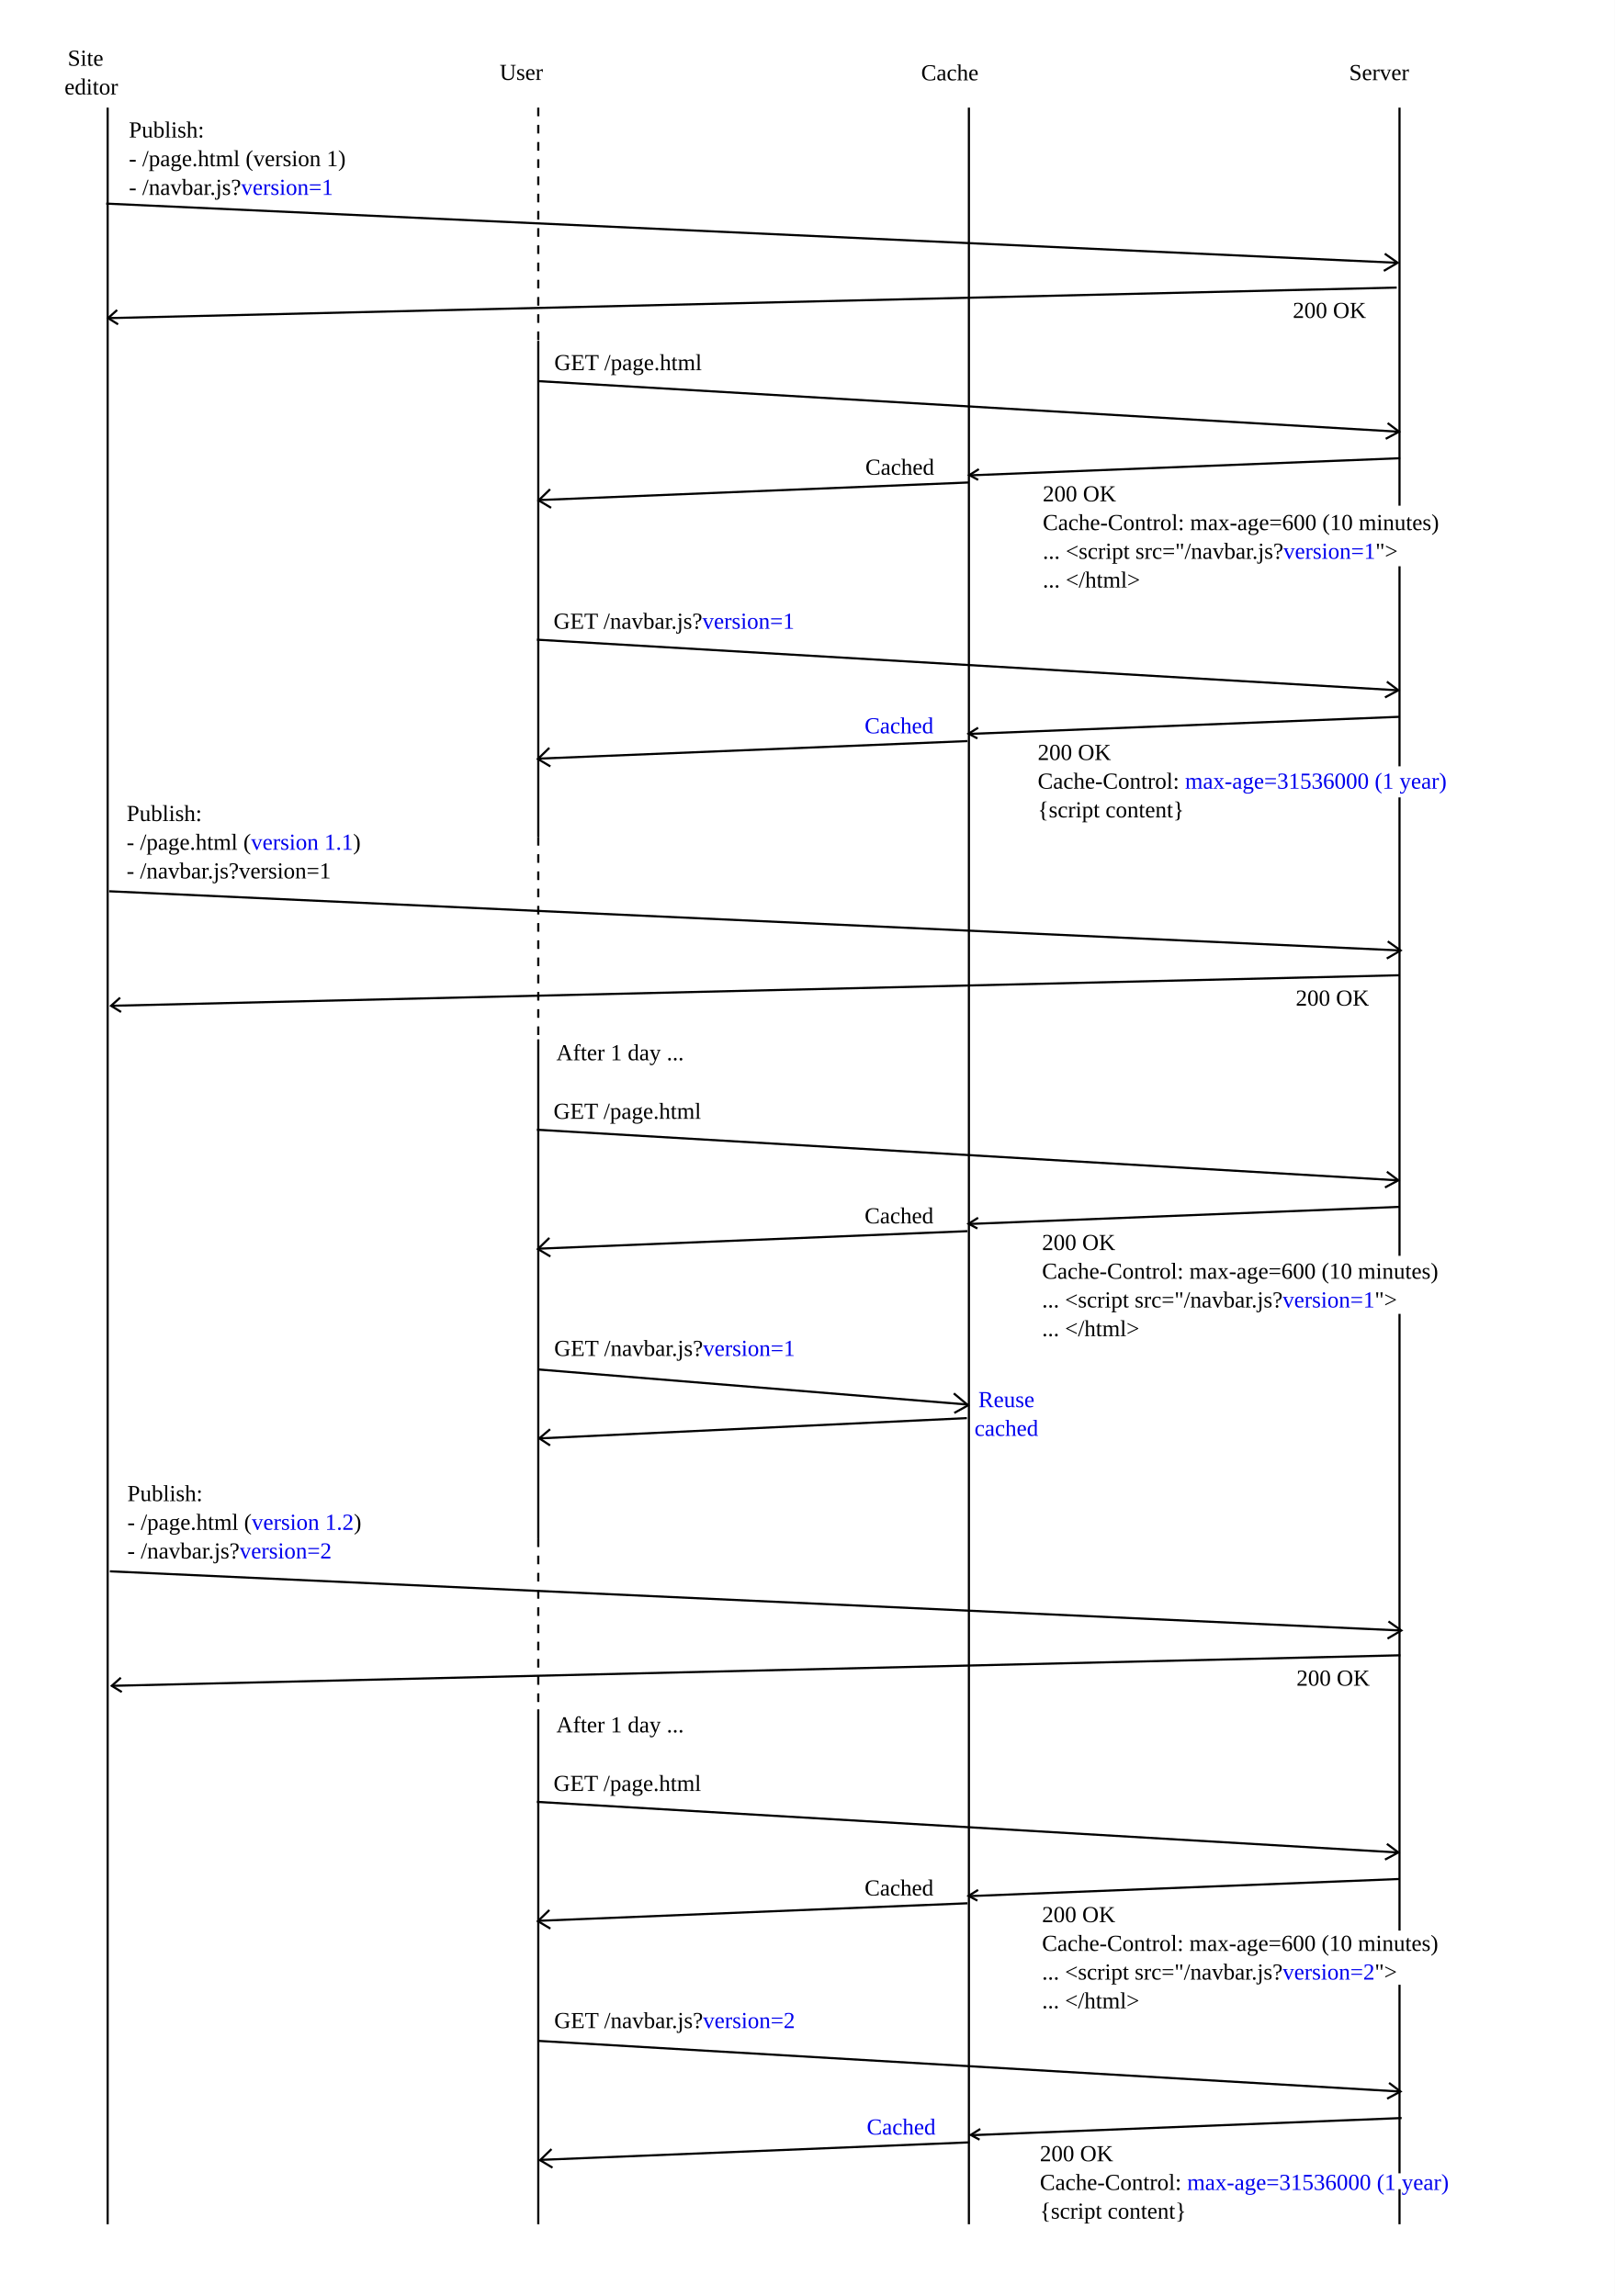
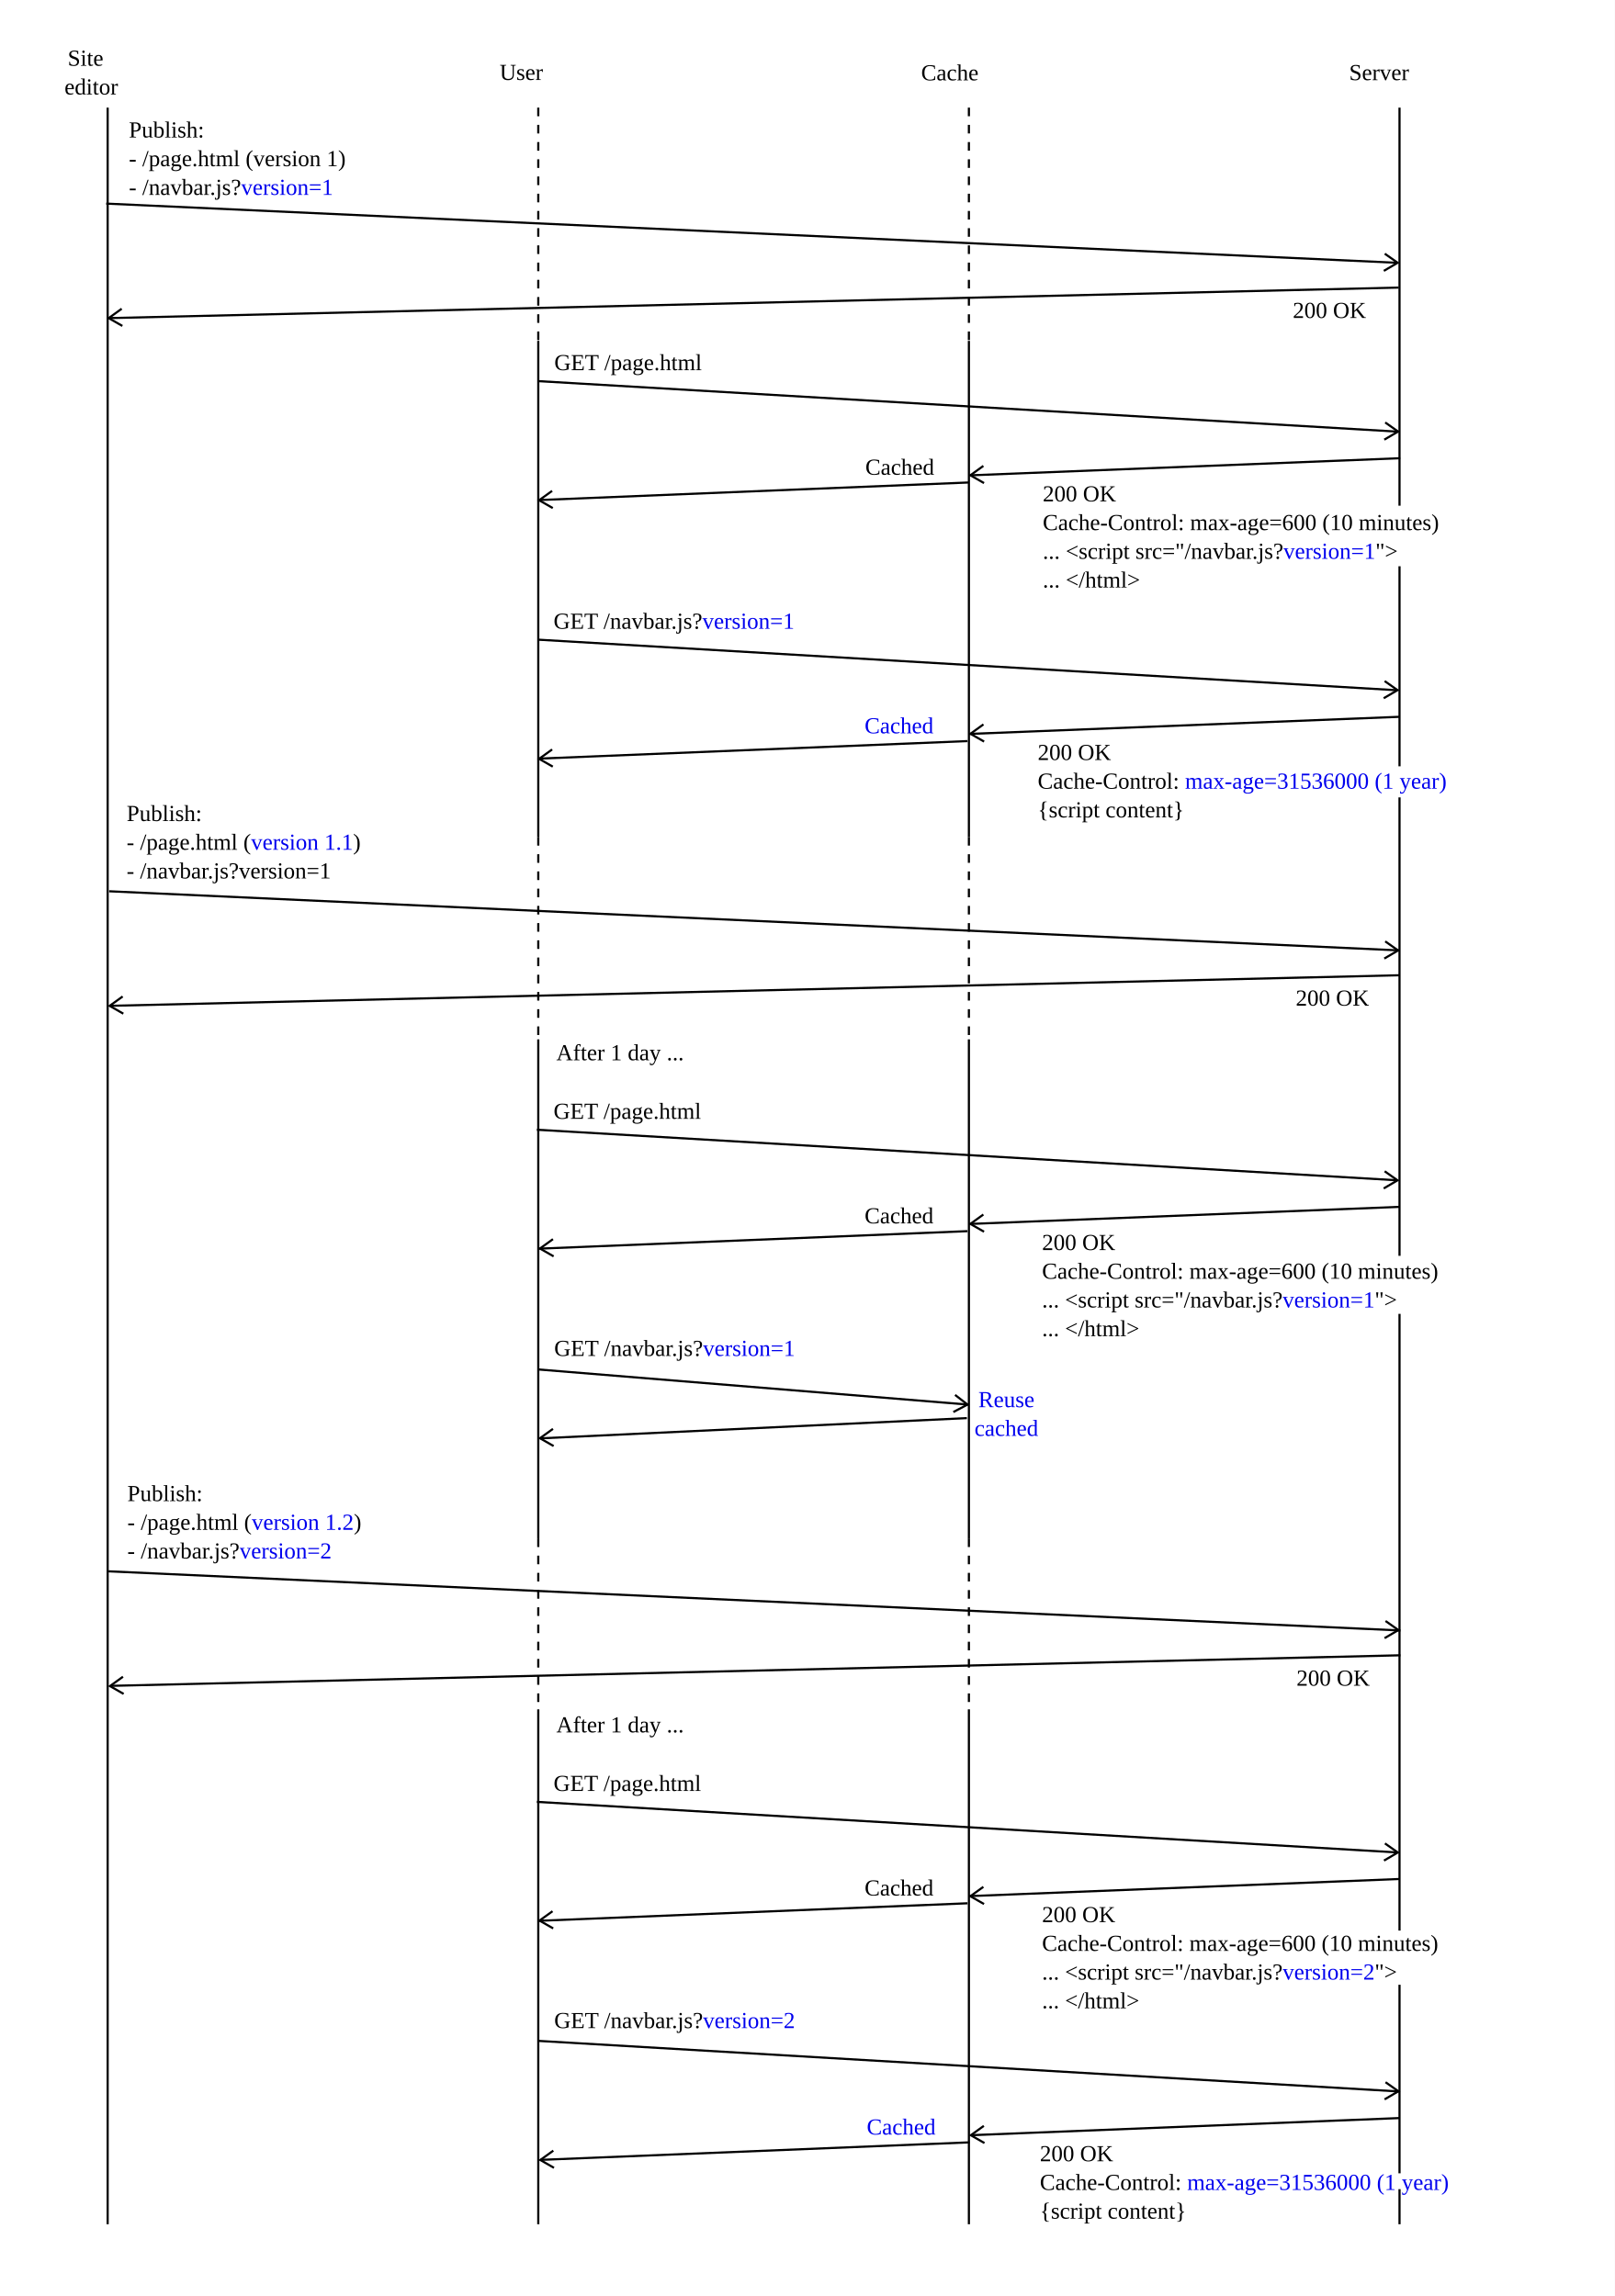
<svg xmlns="http://www.w3.org/2000/svg" width="1125" height="1600" viewBox="0 0 1125 1600" version="1.1" id="svg1">
  <defs id="defs1" />
  <g id="layer1">
    <rect style="fill:#ffffff;fill-opacity:1;stroke:none;stroke-width:1.577" id="rect1" width="1125" height="1600" x="0" y="0" ry="9.5229692e-14" />
    <path style="fill:none;stroke:#000000;stroke-width:1.5;stroke-dasharray:none;stroke-dashoffset:0" d="M 75,75 V 1550" id="path1" />
    <path style="fill:none;stroke:#000000;stroke-width:1.5;stroke-dasharray:none;stroke-dashoffset:0" d="M 375,1191.189 V 1550" id="path32" />
    <path style="fill:none;stroke:#000000;stroke-width:1.5;stroke-dasharray:6,6;stroke-dashoffset:0" d="m 375,1072.07 v 119.119" id="path31" />
    <path style="fill:none;stroke:#000000;stroke-width:1.5;stroke-dasharray:none;stroke-dashoffset:0" d="M 375,724.298 V 1072.07" id="path30" />
    <path style="fill:none;stroke:#000000;stroke-width:1.5;stroke-dasharray:6,6;stroke-dashoffset:0" d="M 375,583.272 V 724.298" id="path29" />
    <path style="fill:none;stroke:#000000;stroke-width:1.5;stroke-dasharray:none;stroke-dashoffset:0" d="M 375,237.55 V 583.272" id="path25" />
    <path style="fill:none;stroke:#000000;stroke-width:1.5;stroke-dasharray:6, 6;stroke-dashoffset:0" d="M 375,75 V 237.55" id="path1-7" />
+     <path style="fill:none;stroke:#000000;stroke-width:1.5;stroke-dasharray:none;stroke-dashoffset:0" d="M 675,1191.189 V 1550" id="path32-9" />
+     <path style="fill:none;stroke:#000000;stroke-width:1.5;stroke-dasharray:6, 6;stroke-dashoffset:0" d="m 675,1072.07 v 119.119" id="path31-5" />
+     <path style="fill:none;stroke:#000000;stroke-width:1.5;stroke-dasharray:none;stroke-dashoffset:0" d="M 675,724.298 V 1072.07" id="path30-7" />
+     <path style="fill:none;stroke:#000000;stroke-width:1.5;stroke-dasharray:6, 6;stroke-dashoffset:0" d="M 675,583.272 V 724.298" id="path29-6" />
+     <path style="fill:none;stroke:#000000;stroke-width:1.5;stroke-dasharray:none;stroke-dashoffset:0" d="M 675,237.55 V 583.272" id="path25-8" />
+     <path style="fill:none;stroke:#000000;stroke-width:1.5;stroke-dasharray:6, 6;stroke-dashoffset:0" d="M 675,75 V 237.55" id="path1-7-5" />
    <path style="fill:none;stroke:#000000;stroke-width:1.5;stroke-dasharray:none;stroke-dashoffset:0" d="M 975,75 V 1550" id="path1-1" />
-     <path style="fill:none;stroke:#000000;stroke-width:1.5;stroke-dasharray:none;stroke-dashoffset:0" d="M 675,75 V 1550" id="path1-5" />
    <text xml:space="preserve" style="font-size:16px;text-align:center;writing-mode:lr-tb;direction:ltr;text-anchor:middle;fill:#000000;fill-opacity:1;stroke:none;stroke-width:1.5;stroke-dasharray:none;stroke-dashoffset:0" x="73.591" y="45.823" id="text1">
      <tspan id="tspan1" x="73.591" y="45.823" style="font-size:16px;stroke-width:1.5">Site</tspan>
      <tspan x="73.591" y="65.823" id="tspan3" style="font-size:16px;stroke-width:1.5">editor</tspan>
    </text>
    <text xml:space="preserve" style="font-size:16px;text-align:center;writing-mode:lr-tb;direction:ltr;text-anchor:middle;fill:#000000;fill-opacity:1;stroke:none;stroke-width:1.5;stroke-dasharray:none;stroke-dashoffset:0" x="373.189" y="55.717" id="text1-6">
      <tspan x="373.189" y="55.717" id="tspan3-3" style="font-size:16px;stroke-width:1.5">User</tspan>
    </text>
    <text xml:space="preserve" style="font-size:16px;text-align:center;writing-mode:lr-tb;direction:ltr;text-anchor:middle;fill:#000000;fill-opacity:1;stroke:none;stroke-width:1.5;stroke-dasharray:none;stroke-dashoffset:0" x="671.719" y="55.979" id="text4">
      <tspan id="tspan4" x="671.719" y="55.979" style="font-size:16px;stroke-width:1.5">Cache</tspan>
    </text>
    <text xml:space="preserve" style="font-size:16px;text-align:center;writing-mode:lr-tb;direction:ltr;text-anchor:middle;fill:#000000;fill-opacity:1;stroke:none;stroke-width:1.5;stroke-dasharray:none;stroke-dashoffset:0" x="970.782" y="55.838" id="text5">
      <tspan id="tspan5" x="970.782" y="55.838" style="font-size:16px;stroke-width:1.5">Server</tspan>
    </text>
    <path style="fill:none;fill-opacity:1;stroke:#000000;stroke-width:1.5;stroke-dasharray:none;stroke-dashoffset:0;stroke-opacity:1" d="M 73.96,141.88 973.04,183.11" id="path5" />
    <path style="fill:none;fill-opacity:1;stroke:#000000;stroke-width:1.5;stroke-dasharray:none;stroke-dashoffset:0;stroke-opacity:1" d="m 964.062,188.762 9.642,-5.652 -8.977,-6.317" id="path6" />
-     <path style="fill:none;fill-opacity:1;stroke:#000000;stroke-width:1.5;stroke-dasharray:none;stroke-dashoffset:0;stroke-opacity:1" d="M 973.04,200.4 75.29,221.68" id="path7" />
-     <path style="fill:none;fill-opacity:1;stroke:#000000;stroke-width:1.5;stroke-dasharray:none;stroke-dashoffset:0;stroke-opacity:1" d="m 82.272,226.002 -6.982,-4.322 6.317,-5.652" id="path8" />
+     <path style="fill:none;fill-opacity:1;stroke:#000000;stroke-width:1.5;stroke-dasharray:none;stroke-dashoffset:0;stroke-opacity:1" d="M 974.441,200.4 75.29,221.68" id="path7" />
    <text xml:space="preserve" style="font-size:16px;text-align:start;writing-mode:lr-tb;direction:ltr;text-anchor:start;fill:#000000;fill-opacity:1;stroke:none;stroke-width:1.5;stroke-dasharray:none;stroke-dashoffset:0;stroke-opacity:1" x="89.79" y="95.798" id="text8">
      <tspan id="tspan8" x="89.79" y="95.798" style="stroke-width:1.5">Publish:</tspan>
      <tspan x="89.79" y="115.798" id="tspan2" style="stroke-width:1.5">- /page.html (version 1)</tspan>
      <tspan x="89.79" y="135.798" id="tspan6" style="stroke-width:1.5">- /navbar.js?<tspan style="fill:#0000ee;fill-opacity:1" id="tspan22">version=1</tspan>
      </tspan>
    </text>
    <text xml:space="preserve" style="font-size:16px;text-align:start;writing-mode:lr-tb;direction:ltr;text-anchor:start;fill:#000000;fill-opacity:1;stroke:none;stroke-width:1.5;stroke-dasharray:none;stroke-dashoffset:0;stroke-opacity:1" x="88.715" y="1046.056" id="text8-4">
      <tspan id="tspan8-0" x="88.715" y="1046.056" style="stroke-width:1.5">Publish:</tspan>
      <tspan x="88.715" y="1066.056" id="tspan2-5" style="stroke-width:1.5">- /page.html (<tspan style="fill:#0000ee;fill-opacity:1" id="tspan32">version 1.2</tspan>)</tspan>
      <tspan x="88.715" y="1086.056" id="tspan6-9" style="stroke-width:1.5">- /navbar.js?<tspan style="fill:#0000ee;fill-opacity:1" id="tspan25">version=2</tspan>
      </tspan>
    </text>
    <text xml:space="preserve" style="font-size:16px;text-align:start;writing-mode:lr-tb;direction:ltr;text-anchor:start;fill:#000000;fill-opacity:1;stroke:none;stroke-width:1.5;stroke-dasharray:none;stroke-dashoffset:0;stroke-opacity:1" x="386.156" y="257.954" id="text8-20">
      <tspan id="tspan8-1" x="386.156" y="257.954" style="stroke-width:1.5">GET /page.html</tspan>
    </text>
    <text xml:space="preserve" style="font-size:16px;text-align:start;writing-mode:lr-tb;direction:ltr;text-anchor:start;fill:#000000;fill-opacity:1;stroke:none;stroke-width:1.5;stroke-dasharray:none;stroke-dashoffset:0;stroke-opacity:1" x="387.572" y="738.846" id="text8-20-33">
      <tspan id="tspan8-1-5" x="387.572" y="738.846" style="stroke-width:1.5">After 1 day ...</tspan>
    </text>
    <text xml:space="preserve" style="font-size:16px;text-align:start;writing-mode:lr-tb;direction:ltr;text-anchor:start;fill:#000000;fill-opacity:1;stroke:none;stroke-width:1.5;stroke-dasharray:none;stroke-dashoffset:0;stroke-opacity:1" x="386.072" y="944.903" id="text8-20-4">
      <tspan id="tspan8-1-1" x="386.072" y="944.903" style="stroke-width:1.5">GET /navbar.js?<tspan style="fill:#0000ee;fill-opacity:1" id="tspan20">version=1</tspan>
      </tspan>
    </text>
    <text xml:space="preserve" style="font-size:16px;text-align:center;writing-mode:lr-tb;direction:ltr;text-anchor:middle;fill:#000000;fill-opacity:1;stroke:none;stroke-width:1.5;stroke-dasharray:none;stroke-dashoffset:0;stroke-opacity:1" x="936.195" y="221.58" id="text8-2">
      <tspan id="tspan8-5" x="936.195" y="221.58" style="stroke-width:1.5">200 OK</tspan>
    </text>
-     <path style="fill:none;fill-opacity:1;stroke:#000000;stroke-width:1.5;stroke-dasharray:none;stroke-dashoffset:0;stroke-opacity:1" d="m 76.534,1094.993 899.08,41.23" id="path5-7" />
-     <path style="fill:none;fill-opacity:1;stroke:#000000;stroke-width:1.5;stroke-dasharray:none;stroke-dashoffset:0;stroke-opacity:1" d="m 966.637,1141.876 9.643,-5.652 -8.977,-6.317" id="path6-2" />
+     <path style="fill:none;fill-opacity:1;stroke:#000000;stroke-width:1.5;stroke-dasharray:none;stroke-dashoffset:0;stroke-opacity:1" d="m 75.562,1094.993 900.052,41.23" id="path5-7" />
    <path style="fill:none;fill-opacity:1;stroke:#000000;stroke-width:1.5;stroke-dasharray:none;stroke-dashoffset:0;stroke-opacity:1" d="m 975.614,1153.513 -897.75,21.28" id="path7-2" />
-     <path style="fill:none;fill-opacity:1;stroke:#000000;stroke-width:1.5;stroke-dasharray:none;stroke-dashoffset:0;stroke-opacity:1" d="m 84.847,1179.116 -6.982,-4.322 6.317,-5.652" id="path8-8" />
    <text xml:space="preserve" style="font-size:16px;text-align:center;writing-mode:lr-tb;direction:ltr;text-anchor:middle;fill:#000000;fill-opacity:1;stroke:none;stroke-width:1.5;stroke-dasharray:none;stroke-dashoffset:0;stroke-opacity:1" x="938.769" y="1174.694" id="text8-2-0">
      <tspan id="tspan8-5-7" x="938.769" y="1174.694" style="stroke-width:1.5">200 OK</tspan>
    </text>
    <text xml:space="preserve" style="font-size:16px;text-align:start;writing-mode:lr-tb;direction:ltr;text-anchor:start;fill:#000000;fill-opacity:1;stroke:none;stroke-width:1.5;stroke-dasharray:none;stroke-dashoffset:0;stroke-opacity:1" x="88.215" y="572.156" id="text8-4-8">
      <tspan id="tspan8-0-8" x="88.215" y="572.156" style="stroke-width:1.5">Publish:</tspan>
      <tspan x="88.215" y="592.156" id="tspan2-5-3" style="stroke-width:1.5">- /page.html (<tspan style="fill:#0000ee;fill-opacity:1" id="tspan9">version 1.1</tspan>)</tspan>
      <tspan x="88.215" y="612.156" id="tspan6-9-8" style="stroke-width:1.5">- /navbar.js?version=1</tspan>
    </text>
    <path style="fill:none;fill-opacity:1;stroke:#000000;stroke-width:1.5;stroke-dasharray:none;stroke-dashoffset:0;stroke-opacity:1" d="m 76.034,621.093 899.08,41.23" id="path5-7-5" />
-     <path style="fill:none;fill-opacity:1;stroke:#000000;stroke-width:1.5;stroke-dasharray:none;stroke-dashoffset:0;stroke-opacity:1" d="m 966.137,667.976 9.643,-5.652 -8.977,-6.317" id="path6-2-3" />
    <path style="fill:none;fill-opacity:1;stroke:#000000;stroke-width:1.5;stroke-dasharray:none;stroke-dashoffset:0;stroke-opacity:1" d="m 975.114,679.613 -897.75,21.28" id="path7-2-5" />
-     <path style="fill:none;fill-opacity:1;stroke:#000000;stroke-width:1.5;stroke-dasharray:none;stroke-dashoffset:0;stroke-opacity:1" d="m 84.347,705.216 -6.982,-4.322 6.317,-5.652" id="path8-8-4" />
    <text xml:space="preserve" style="font-size:16px;text-align:center;writing-mode:lr-tb;direction:ltr;text-anchor:middle;fill:#000000;fill-opacity:1;stroke:none;stroke-width:1.5;stroke-dasharray:none;stroke-dashoffset:0;stroke-opacity:1" x="938.269" y="700.793" id="text8-2-0-3">
      <tspan id="tspan8-5-7-6" x="938.269" y="700.793" style="stroke-width:1.5">200 OK</tspan>
    </text>
    <text xml:space="preserve" style="font-size:16px;text-align:center;writing-mode:lr-tb;direction:ltr;text-anchor:middle;fill:#000000;fill-opacity:1;stroke:none;stroke-width:1.5;stroke-dasharray:none;stroke-dashoffset:0;stroke-opacity:1" x="636.846" y="330.815" id="text8-2-7">
      <tspan id="tspan8-5-8" x="636.846" y="330.815" style="fill:#000000;fill-opacity:1;stroke-width:1.5">Cached</tspan>
    </text>
    <text xml:space="preserve" style="font-size:16px;text-align:center;writing-mode:lr-tb;direction:ltr;text-anchor:middle;fill:#0000ee;fill-opacity:1;stroke:none;stroke-width:1.5;stroke-dasharray:none;stroke-dashoffset:0;stroke-opacity:1" x="715.115" y="980.609" id="text8-2-7-8">
      <tspan id="tspan8-5-8-8" x="715.115" y="980.609" style="fill:#0000ee;fill-opacity:1;stroke-width:1.5">Reuse</tspan>
      <tspan x="715.115" y="1000.609" id="tspan23" style="fill:#0000ee;fill-opacity:1;stroke-width:1.5">cached</tspan>
      <tspan x="715.115" y="1020.609" id="tspan24" style="fill:#0000ee;fill-opacity:1;stroke-width:1.5" />
    </text>
    <path style="fill:none;fill-opacity:1;stroke:#000000;stroke-width:1.5;stroke-dasharray:none;stroke-dashoffset:0;stroke-opacity:1" d="m 374.54,265.57 599.497,35.245" id="path9" />
-     <path style="fill:none;fill-opacity:1;stroke:#000000;stroke-width:1.5;stroke-dasharray:none;stroke-dashoffset:0;stroke-opacity:1" d="m 965.392,305.802 9.31,-4.987 -7.98,-5.985" id="path10" />
    <path style="fill:none;fill-opacity:1;stroke:#000000;stroke-width:1.5;stroke-dasharray:none;stroke-dashoffset:0;stroke-opacity:1" d="M 975.485,319.312 675.724,331.243" id="path12" />
-     <path style="fill:none;fill-opacity:1;stroke:#000000;stroke-width:1.5;stroke-dasharray:none;stroke-dashoffset:0;stroke-opacity:1" d="m 681.437,334.397 -6.151,-3.325 6.65,-4.156" id="path13" />
    <rect style="fill:#ffffff;fill-opacity:1;stroke:none;stroke-width:2.79" id="rect25" width="8.385" height="42.194" x="971.008" y="352.4" />
    <rect style="fill:#ffffff;fill-opacity:1;stroke:none;stroke-width:1.999" id="rect25-3" width="8.385" height="21.656" x="970.104" y="534.016" />
    <text xml:space="preserve" style="font-size:16px;text-align:start;writing-mode:lr-tb;direction:ltr;text-anchor:start;fill:#000000;fill-opacity:1;stroke:none;stroke-width:1.5;stroke-dasharray:none;stroke-dashoffset:0;stroke-opacity:1" x="726.447" y="349.407" id="text13">
      <tspan id="tspan13" x="726.447" y="349.407" style="stroke-width:1.5">200 OK</tspan>
      <tspan x="726.447" y="369.407" id="tspan15" style="stroke-width:1.5">Cache-Control: max-age=600 (10 minutes)</tspan>
      <tspan x="726.447" y="389.407" id="tspan11" style="stroke-width:1.5">... &lt;script src="/navbar.js?<tspan style="fill:#0000ee;fill-opacity:1" id="tspan18">version=1</tspan>"&gt;</tspan>
      <tspan x="726.447" y="409.407" id="tspan10" style="stroke-width:1.5">... &lt;/html&gt;</tspan>
      <tspan x="726.447" y="429.407" id="tspan17" style="stroke-width:1.5" />
      <tspan x="726.447" y="449.407" id="tspan16" style="stroke-width:1.5" />
    </text>
    <path style="fill:none;fill-opacity:1;stroke:#000000;stroke-width:1.5;stroke-dasharray:none;stroke-dashoffset:0;stroke-opacity:1" d="M 674.54,336.24 375.476,348.466" id="path18" />
-     <path style="fill:none;fill-opacity:1;stroke:#000000;stroke-width:1.5;stroke-dasharray:none;stroke-dashoffset:0;stroke-opacity:1" d="m 383.94,353.874 -8.699,-5.172 7.994,-7.759" id="path19" />
    <text xml:space="preserve" style="font-size:16px;text-align:start;writing-mode:lr-tb;direction:ltr;text-anchor:start;fill:#000000;fill-opacity:1;stroke:none;stroke-width:1.5;stroke-dasharray:none;stroke-dashoffset:0;stroke-opacity:1" x="385.64" y="779.656" id="text8-20-8">
      <tspan id="tspan8-1-2" x="385.64" y="779.656" style="stroke-width:1.5">GET /page.html</tspan>
    </text>
    <text xml:space="preserve" style="font-size:16px;text-align:center;writing-mode:lr-tb;direction:ltr;text-anchor:middle;fill:#000000;fill-opacity:1;stroke:none;stroke-width:1.5;stroke-dasharray:none;stroke-dashoffset:0;stroke-opacity:1" x="636.33" y="852.518" id="text8-2-7-5">
      <tspan id="tspan8-5-8-36" x="636.33" y="852.518" style="fill:#000000;fill-opacity:1;stroke-width:1.5">Cached</tspan>
    </text>
    <path style="fill:none;fill-opacity:1;stroke:#000000;stroke-width:1.5;stroke-dasharray:none;stroke-dashoffset:0;stroke-opacity:1" d="M 374.024,787.272 973.521,822.517" id="path9-1" />
-     <path style="fill:none;fill-opacity:1;stroke:#000000;stroke-width:1.5;stroke-dasharray:none;stroke-dashoffset:0;stroke-opacity:1" d="m 964.876,827.505 9.31,-4.987 -7.98,-5.985" id="path10-8" />
+     <path style="fill:none;fill-opacity:1;stroke:#000000;stroke-width:1.5;stroke-dasharray:none;stroke-dashoffset:0;stroke-opacity:1" d="m 963.98,828.18 9.642,-5.652 -8.977,-6.317" id="path6-64" />
    <path style="fill:none;fill-opacity:1;stroke:#000000;stroke-width:1.5;stroke-dasharray:none;stroke-dashoffset:0;stroke-opacity:1" d="M 974.969,841.014 675.208,852.945" id="path12-6" />
-     <path style="fill:none;fill-opacity:1;stroke:#000000;stroke-width:1.5;stroke-dasharray:none;stroke-dashoffset:0;stroke-opacity:1" d="m 680.921,856.1 -6.151,-3.325 6.65,-4.156" id="path13-2" />
    <rect style="fill:#ffffff;fill-opacity:1;stroke:none;stroke-width:2.731" id="rect25-7" width="8.385" height="40.437" x="970.657" y="875.143" />
    <text xml:space="preserve" style="font-size:16px;text-align:start;writing-mode:lr-tb;direction:ltr;text-anchor:start;fill:#000000;fill-opacity:1;stroke:none;stroke-width:1.5;stroke-dasharray:none;stroke-dashoffset:0;stroke-opacity:1" x="725.931" y="871.109" id="text13-1">
      <tspan id="tspan13-4" x="725.931" y="871.109" style="stroke-width:1.5">200 OK</tspan>
      <tspan x="725.931" y="891.109" id="tspan15-91" style="stroke-width:1.5">Cache-Control: max-age=600 (10 minutes)</tspan>
      <tspan x="725.931" y="911.109" id="tspan11-5" style="stroke-width:1.5">... &lt;script src="/navbar.js?<tspan style="fill:#0000ee;fill-opacity:1" id="tspan27">version=1</tspan>"&gt;</tspan>
      <tspan x="725.931" y="931.109" id="tspan10-0" style="stroke-width:1.5">... &lt;/html&gt;</tspan>
      <tspan x="725.931" y="951.109" id="tspan17-3" style="stroke-width:1.5" />
      <tspan x="725.931" y="971.109" id="tspan16-6" style="stroke-width:1.5" />
    </text>
    <path style="fill:none;fill-opacity:1;stroke:#000000;stroke-width:1.5;stroke-dasharray:none;stroke-dashoffset:0;stroke-opacity:1" d="M 674.024,857.943 374.96,870.168" id="path18-49" />
-     <path style="fill:none;fill-opacity:1;stroke:#000000;stroke-width:1.5;stroke-dasharray:none;stroke-dashoffset:0;stroke-opacity:1" d="m 383.424,875.576 -8.699,-5.172 7.994,-7.759" id="path19-2" />
    <text xml:space="preserve" style="font-size:16px;text-align:start;writing-mode:lr-tb;direction:ltr;text-anchor:start;fill:#000000;fill-opacity:1;stroke:none;stroke-width:1.5;stroke-dasharray:none;stroke-dashoffset:0;stroke-opacity:1" x="387.572" y="1207.234" id="text8-20-33-2">
      <tspan id="tspan8-1-5-8" x="387.572" y="1207.234" style="stroke-width:1.5">After 1 day ...</tspan>
    </text>
    <text xml:space="preserve" style="font-size:10.667px;text-align:start;writing-mode:lr-tb;direction:ltr;text-anchor:start;white-space:pre;inline-size:140.745;display:inline;fill:#000000;fill-opacity:1;stroke:none;stroke-width:1;stroke-dasharray:none;stroke-dashoffset:0;stroke-opacity:1" x="307.381" y="865.528" id="text8-20-4-87" transform="matrix(1.5,0,0,1.5,-75,115)">
-       <tspan x="307.381" y="865.528" id="tspan30">GET /navbar.js?<tspan style="fill:#0000ee" id="tspan29">version=2</tspan>
+       <tspan x="307.381" y="865.528" id="tspan26">GET /navbar.js?<tspan style="fill:#0000ee" id="tspan14">version=2</tspan>
      </tspan>
    </text>
    <text xml:space="preserve" style="font-size:16px;text-align:start;writing-mode:lr-tb;direction:ltr;text-anchor:start;fill:#000000;fill-opacity:1;stroke:none;stroke-width:1.5;stroke-dasharray:none;stroke-dashoffset:0;stroke-opacity:1" x="385.64" y="1248.044" id="text8-20-8-8">
      <tspan id="tspan8-1-2-1" x="385.64" y="1248.044" style="stroke-width:1.5">GET /page.html</tspan>
    </text>
    <text xml:space="preserve" style="font-size:16px;text-align:center;writing-mode:lr-tb;direction:ltr;text-anchor:middle;fill:#000000;fill-opacity:1;stroke:none;stroke-width:1.5;stroke-dasharray:none;stroke-dashoffset:0;stroke-opacity:1" x="636.33" y="1320.906" id="text8-2-7-5-2">
      <tspan id="tspan8-5-8-36-5" x="636.33" y="1320.906" style="fill:#000000;fill-opacity:1;stroke-width:1.5">Cached</tspan>
    </text>
    <path style="fill:none;fill-opacity:1;stroke:#000000;stroke-width:1.5;stroke-dasharray:none;stroke-dashoffset:0;stroke-opacity:1" d="m 374.024,1255.66 599.497,35.245" id="path9-1-7" />
-     <path style="fill:none;fill-opacity:1;stroke:#000000;stroke-width:1.5;stroke-dasharray:none;stroke-dashoffset:0;stroke-opacity:1" d="m 964.876,1295.893 9.31,-4.987 -7.98,-5.985" id="path10-8-4" />
    <path style="fill:none;fill-opacity:1;stroke:#000000;stroke-width:1.5;stroke-dasharray:none;stroke-dashoffset:0;stroke-opacity:1" d="m 974.969,1309.403 -299.761,11.931" id="path12-6-4" />
-     <path style="fill:none;fill-opacity:1;stroke:#000000;stroke-width:1.5;stroke-dasharray:none;stroke-dashoffset:0;stroke-opacity:1" d="m 680.921,1324.488 -6.151,-3.325 6.65,-4.156" id="path13-2-4" />
    <rect style="fill:#ffffff;fill-opacity:1;stroke:none;stroke-width:2.639" id="rect25-4" width="8.385" height="37.744" x="970.5" y="1345.355" />
    <rect style="fill:#ffffff;fill-opacity:1;stroke:none;stroke-width:1.427" id="rect25-5" width="8.385" height="11.045" x="970.5" y="1514.5" />
    <text xml:space="preserve" style="font-size:16px;text-align:start;writing-mode:lr-tb;direction:ltr;text-anchor:start;fill:#000000;fill-opacity:1;stroke:none;stroke-width:1.5;stroke-dasharray:none;stroke-dashoffset:0;stroke-opacity:1" x="725.931" y="1339.497" id="text13-1-4">
      <tspan id="tspan13-4-4" x="725.931" y="1339.497" style="stroke-width:1.5">200 OK</tspan>
      <tspan x="725.931" y="1359.497" id="tspan15-91-9" style="stroke-width:1.5">Cache-Control: max-age=600 (10 minutes)</tspan>
      <tspan x="725.931" y="1379.497" id="tspan11-5-3" style="stroke-width:1.5">... &lt;script src="/navbar.js?<tspan style="fill:#0000ee;fill-opacity:1" id="tspan28">version=2</tspan>"&gt;</tspan>
      <tspan x="725.931" y="1399.497" id="tspan10-0-0" style="stroke-width:1.5">... &lt;/html&gt;</tspan>
      <tspan x="725.931" y="1419.497" id="tspan17-3-7" style="stroke-width:1.5" />
      <tspan x="725.931" y="1439.497" id="tspan16-6-7" style="stroke-width:1.5" />
    </text>
    <path style="fill:none;fill-opacity:1;stroke:#000000;stroke-width:1.5;stroke-dasharray:none;stroke-dashoffset:0;stroke-opacity:1" d="m 674.024,1326.331 -299.064,12.226" id="path18-49-8" />
-     <path style="fill:none;fill-opacity:1;stroke:#000000;stroke-width:1.5;stroke-dasharray:none;stroke-dashoffset:0;stroke-opacity:1" d="m 383.424,1343.964 -8.699,-5.173 7.994,-7.759" id="path19-2-7" />
    <text xml:space="preserve" style="font-size:16px;text-align:start;writing-mode:lr-tb;direction:ltr;text-anchor:start;fill:#000000;fill-opacity:1;stroke:none;stroke-width:1.5;stroke-dasharray:none;stroke-dashoffset:0;stroke-opacity:1" x="385.64" y="438.156" id="text8-20-3">
      <tspan id="tspan8-1-9" x="385.64" y="438.156" style="stroke-width:1.5">GET /navbar.js?<tspan style="fill:#0000ee;fill-opacity:1" id="tspan19">version=1</tspan>
      </tspan>
    </text>
    <text xml:space="preserve" style="font-size:16px;text-align:center;writing-mode:lr-tb;direction:ltr;text-anchor:middle;fill:#0000ee;fill-opacity:1;stroke:none;stroke-width:1.5;stroke-dasharray:none;stroke-dashoffset:0;stroke-opacity:1" x="636.33" y="511.018" id="text8-2-7-3">
      <tspan id="tspan8-5-8-9" x="636.33" y="511.018" style="fill:#0000ee;fill-opacity:1;stroke-width:1.5">Cached</tspan>
    </text>
-     <path style="fill:none;fill-opacity:1;stroke:#000000;stroke-width:1.5;stroke-dasharray:none;stroke-dashoffset:0;stroke-opacity:1" d="M 374.024,445.772 973.521,481.017" id="path9-67" />
-     <path style="fill:none;fill-opacity:1;stroke:#000000;stroke-width:1.5;stroke-dasharray:none;stroke-dashoffset:0;stroke-opacity:1" d="m 964.876,486.005 9.31,-4.987 -7.98,-5.985" id="path10-9" />
+     <path style="fill:none;fill-opacity:1;stroke:#000000;stroke-width:1.5;stroke-dasharray:none;stroke-dashoffset:0;stroke-opacity:1" d="M 374.995,445.772 973.521,481.017" id="path9-67" />
    <path style="fill:none;fill-opacity:1;stroke:#000000;stroke-width:1.5;stroke-dasharray:none;stroke-dashoffset:0;stroke-opacity:1" d="M 974.969,499.514 675.208,511.445" id="path12-9" />
-     <path style="fill:none;fill-opacity:1;stroke:#000000;stroke-width:1.5;stroke-dasharray:none;stroke-dashoffset:0;stroke-opacity:1" d="m 680.921,514.6 -6.151,-3.325 6.65,-4.156" id="path13-7" />
    <text xml:space="preserve" style="font-size:16px;text-align:start;writing-mode:lr-tb;direction:ltr;text-anchor:start;fill:#000000;fill-opacity:1;stroke:none;stroke-width:1.5;stroke-dasharray:none;stroke-dashoffset:0;stroke-opacity:1" x="722.931" y="529.609" id="text13-6">
      <tspan id="tspan13-93" x="722.931" y="529.609" style="stroke-width:1.5">200 OK</tspan>
      <tspan x="722.931" y="549.609" id="tspan14-5" style="stroke-width:1.5">Cache-Control: <tspan style="fill:#0000ee;fill-opacity:1" id="tspan12">max-age=31536000 (1 year)</tspan>
      </tspan>
      <tspan x="722.931" y="569.609" id="tspan10-6" style="stroke-width:1.5">{script content}</tspan>
      <tspan x="722.931" y="589.609" id="tspan17-5" style="stroke-width:1.5" />
      <tspan x="722.931" y="609.609" id="tspan16-825" style="stroke-width:1.5" />
    </text>
    <path style="fill:none;fill-opacity:1;stroke:#000000;stroke-width:1.5;stroke-dasharray:none;stroke-dashoffset:0;stroke-opacity:1" d="M 674.024,516.443 374.96,528.668" id="path18-44" />
-     <path style="fill:none;fill-opacity:1;stroke:#000000;stroke-width:1.5;stroke-dasharray:none;stroke-dashoffset:0;stroke-opacity:1" d="m 383.424,534.076 -8.699,-5.172 7.994,-7.759" id="path19-1" />
    <path style="fill:none;fill-opacity:1;stroke:#000000;stroke-width:1.5;stroke-dasharray:none;stroke-dashoffset:0;stroke-opacity:1" d="m 375.476,954.368 299.064,24.452" id="path20" />
-     <path style="fill:none;fill-opacity:1;stroke:#000000;stroke-width:1.5;stroke-dasharray:none;stroke-dashoffset:0;stroke-opacity:1" d="m 664.812,984.632 9.642,-5.32 -9.975,-8.312" id="path21" />
    <path style="fill:none;fill-opacity:1;stroke:#000000;stroke-width:1.5;stroke-dasharray:none;stroke-dashoffset:0;stroke-opacity:1" d="M 673.6,988.224 376.417,1002.331" id="path22" />
-     <path style="fill:none;fill-opacity:1;stroke:#000000;stroke-width:1.5;stroke-dasharray:none;stroke-dashoffset:0;stroke-opacity:1" d="m 383.235,1007.268 -7.524,-4.937 7.524,-6.348" id="path23" />
    <text xml:space="preserve" style="font-size:13.333px;text-align:start;writing-mode:lr-tb;direction:ltr;text-anchor:start;fill:none;stroke:#000000" x="336.933" y="219.893" id="text7">
      <tspan id="tspan7" x="336.933" y="219.893" />
    </text>
    <text xml:space="preserve" style="font-size:16px;text-align:center;writing-mode:lr-tb;direction:ltr;text-anchor:middle;fill:#0000ee;fill-opacity:1;stroke:none;stroke-width:1.5;stroke-dasharray:none;stroke-dashoffset:0;stroke-opacity:1" x="637.83" y="1487.494" id="text8-2-7-3-8">
      <tspan id="tspan8-5-8-9-2" x="637.83" y="1487.494" style="fill:#0000ee;fill-opacity:1;stroke-width:1.5">Cached</tspan>
    </text>
    <path style="fill:none;fill-opacity:1;stroke:#000000;stroke-width:1.5;stroke-dasharray:none;stroke-dashoffset:0;stroke-opacity:1" d="m 375.524,1422.249 599.497,35.245" id="path9-67-5" />
-     <path style="fill:none;fill-opacity:1;stroke:#000000;stroke-width:1.5;stroke-dasharray:none;stroke-dashoffset:0;stroke-opacity:1" d="m 966.376,1462.481 9.31,-4.987 -7.98,-5.985" id="path10-9-2" />
-     <path style="fill:none;fill-opacity:1;stroke:#000000;stroke-width:1.5;stroke-dasharray:none;stroke-dashoffset:0;stroke-opacity:1" d="m 976.469,1475.991 -299.761,11.931" id="path12-9-0" />
-     <path style="fill:none;fill-opacity:1;stroke:#000000;stroke-width:1.5;stroke-dasharray:none;stroke-dashoffset:0;stroke-opacity:1" d="m 682.421,1491.076 -6.151,-3.325 6.65,-4.156" id="path13-7-3" />
+     <path style="fill:none;fill-opacity:1;stroke:#000000;stroke-width:1.5;stroke-dasharray:none;stroke-dashoffset:0;stroke-opacity:1" d="m 975.268,1475.991 -298.56,11.931" id="path12-9-0" />
    <text xml:space="preserve" style="font-size:16px;text-align:start;writing-mode:lr-tb;direction:ltr;text-anchor:start;fill:#000000;fill-opacity:1;stroke:none;stroke-width:1.5;stroke-dasharray:none;stroke-dashoffset:0;stroke-opacity:1" x="724.431" y="1506.085" id="text13-6-7">
      <tspan id="tspan13-93-2" x="724.431" y="1506.085" style="stroke-width:1.5">200 OK</tspan>
      <tspan x="724.431" y="1526.085" id="tspan14-5-9" style="stroke-width:1.5">Cache-Control: <tspan style="fill:#0000ee;fill-opacity:1" id="tspan21">max-age=31536000 (1 year)</tspan>
      </tspan>
      <tspan x="724.431" y="1546.085" id="tspan10-6-7" style="stroke-width:1.5">{script content}</tspan>
      <tspan x="724.431" y="1566.085" id="tspan17-5-5" style="stroke-width:1.5" />
      <tspan x="724.431" y="1586.085" id="tspan16-825-3" style="stroke-width:1.5" />
    </text>
    <path style="fill:none;fill-opacity:1;stroke:#000000;stroke-width:1.5;stroke-dasharray:none;stroke-dashoffset:0;stroke-opacity:1" d="m 675.524,1492.919 -299.064,12.226" id="path18-44-4" />
-     <path style="fill:none;fill-opacity:1;stroke:#000000;stroke-width:1.5;stroke-dasharray:none;stroke-dashoffset:0;stroke-opacity:1" d="m 384.924,1510.553 -8.699,-5.173 7.994,-7.759" id="path19-1-3" />
+     <path style="fill:none;fill-opacity:1;stroke:#000000;stroke-width:1.5;stroke-dasharray:none;stroke-dashoffset:0;stroke-opacity:1" d="m 964.379,306.381 9.642,-5.652 -8.977,-6.317" id="path6-29" />
+     <path style="fill:none;fill-opacity:1;stroke:#000000;stroke-width:1.5;stroke-dasharray:none;stroke-dashoffset:0;stroke-opacity:1" d="m 963.98,486.581 9.642,-5.652 -8.977,-6.317" id="path6-0" />
+     <path style="fill:none;fill-opacity:1;stroke:#000000;stroke-width:1.5;stroke-dasharray:none;stroke-dashoffset:0;stroke-opacity:1" d="m 964.38,667.982 9.642,-5.652 -8.977,-6.317" id="path6-6" />
+     <path style="fill:none;fill-opacity:1;stroke:#000000;stroke-width:1.5;stroke-dasharray:none;stroke-dashoffset:0;stroke-opacity:1" d="m 964.579,1141.581 9.642,-5.652 -8.977,-6.317" id="path6-1" />
+     <path style="fill:none;fill-opacity:1;stroke:#000000;stroke-width:1.5;stroke-dasharray:none;stroke-dashoffset:0;stroke-opacity:1" d="m 964.181,1296.581 9.642,-5.652 -8.977,-6.317" id="path6-08" />
+     <path style="fill:none;fill-opacity:1;stroke:#000000;stroke-width:1.5;stroke-dasharray:none;stroke-dashoffset:0;stroke-opacity:1" d="m 964.582,1462.982 9.642,-5.652 -8.977,-6.317" id="path6-2" />
+     <path style="fill:none;fill-opacity:1;stroke:#000000;stroke-width:1.5;stroke-dasharray:none;stroke-dashoffset:0;stroke-opacity:1" d="m 664.157,983.993 9.893,-5.202 -8.677,-6.725" id="path6-4" />
+     <path style="fill:none;fill-opacity:1;stroke:#000000;stroke-width:1.5;stroke-dasharray:none;stroke-dashoffset:0;stroke-opacity:1" d="m 84.785,215.154 -9.069,6.533 9.531,5.446" id="path6-03" />
+     <path style="fill:none;fill-opacity:1;stroke:#000000;stroke-width:1.5;stroke-dasharray:none;stroke-dashoffset:0;stroke-opacity:1" d="m 85.453,694.415 -9.069,6.533 9.531,5.446" id="path6-03-2" />
+     <path style="fill:none;fill-opacity:1;stroke:#000000;stroke-width:1.5;stroke-dasharray:none;stroke-dashoffset:0;stroke-opacity:1" d="m 85.674,1168.444 -9.069,6.534 9.531,5.446" id="path6-03-7" />
+     <path style="fill:none;fill-opacity:1;stroke:#000000;stroke-width:1.5;stroke-dasharray:none;stroke-dashoffset:0;stroke-opacity:1" d="m 384.647,342.078 -9.069,6.533 9.531,5.446" id="path6-03-78" />
+     <path style="fill:none;fill-opacity:1;stroke:#000000;stroke-width:1.5;stroke-dasharray:none;stroke-dashoffset:0;stroke-opacity:1" d="m 384.647,522.272 -9.069,6.533 9.531,5.446" id="path6-03-0" />
+     <path style="fill:none;fill-opacity:1;stroke:#000000;stroke-width:1.5;stroke-dasharray:none;stroke-dashoffset:0;stroke-opacity:1" d="m 385.23,863.523 -9.069,6.533 9.531,5.446" id="path6-03-3" />
+     <path style="fill:none;fill-opacity:1;stroke:#000000;stroke-width:1.5;stroke-dasharray:none;stroke-dashoffset:0;stroke-opacity:1" d="m 385.23,995.722 -9.069,6.533 9.531,5.446" id="path6-03-8" />
+     <path style="fill:none;fill-opacity:1;stroke:#000000;stroke-width:1.5;stroke-dasharray:none;stroke-dashoffset:0;stroke-opacity:1" d="m 384.927,1331.86 -9.069,6.534 9.531,5.446" id="path6-03-29" />
+     <path style="fill:none;fill-opacity:1;stroke:#000000;stroke-width:1.5;stroke-dasharray:none;stroke-dashoffset:0;stroke-opacity:1" d="m 385.481,1498.694 -9.069,6.534 9.531,5.446" id="path6-03-1" />
+     <path style="fill:none;fill-opacity:1;stroke:#000000;stroke-width:1.5;stroke-dasharray:none;stroke-dashoffset:0;stroke-opacity:1" d="m 685.394,1481.44 -9.069,6.534 9.531,5.446" id="path6-03-08" />
+     <path style="fill:none;fill-opacity:1;stroke:#000000;stroke-width:1.5;stroke-dasharray:none;stroke-dashoffset:0;stroke-opacity:1" d="m 685.077,1314.876 -9.069,6.534 9.531,5.446" id="path6-03-4" />
+     <path style="fill:none;fill-opacity:1;stroke:#000000;stroke-width:1.5;stroke-dasharray:none;stroke-dashoffset:0;stroke-opacity:1" d="m 685.077,846.361 -9.069,6.533 9.531,5.446" id="path6-03-26" />
+     <path style="fill:none;fill-opacity:1;stroke:#000000;stroke-width:1.5;stroke-dasharray:none;stroke-dashoffset:0;stroke-opacity:1" d="m 685.136,504.807 -9.069,6.533 9.531,5.446" id="path6-03-13" />
+     <path style="fill:none;fill-opacity:1;stroke:#000000;stroke-width:1.5;stroke-dasharray:none;stroke-dashoffset:0;stroke-opacity:1" d="m 685.087,324.668 -9.069,6.533 9.531,5.446" id="path6-03-06" />
  </g>
</svg>
